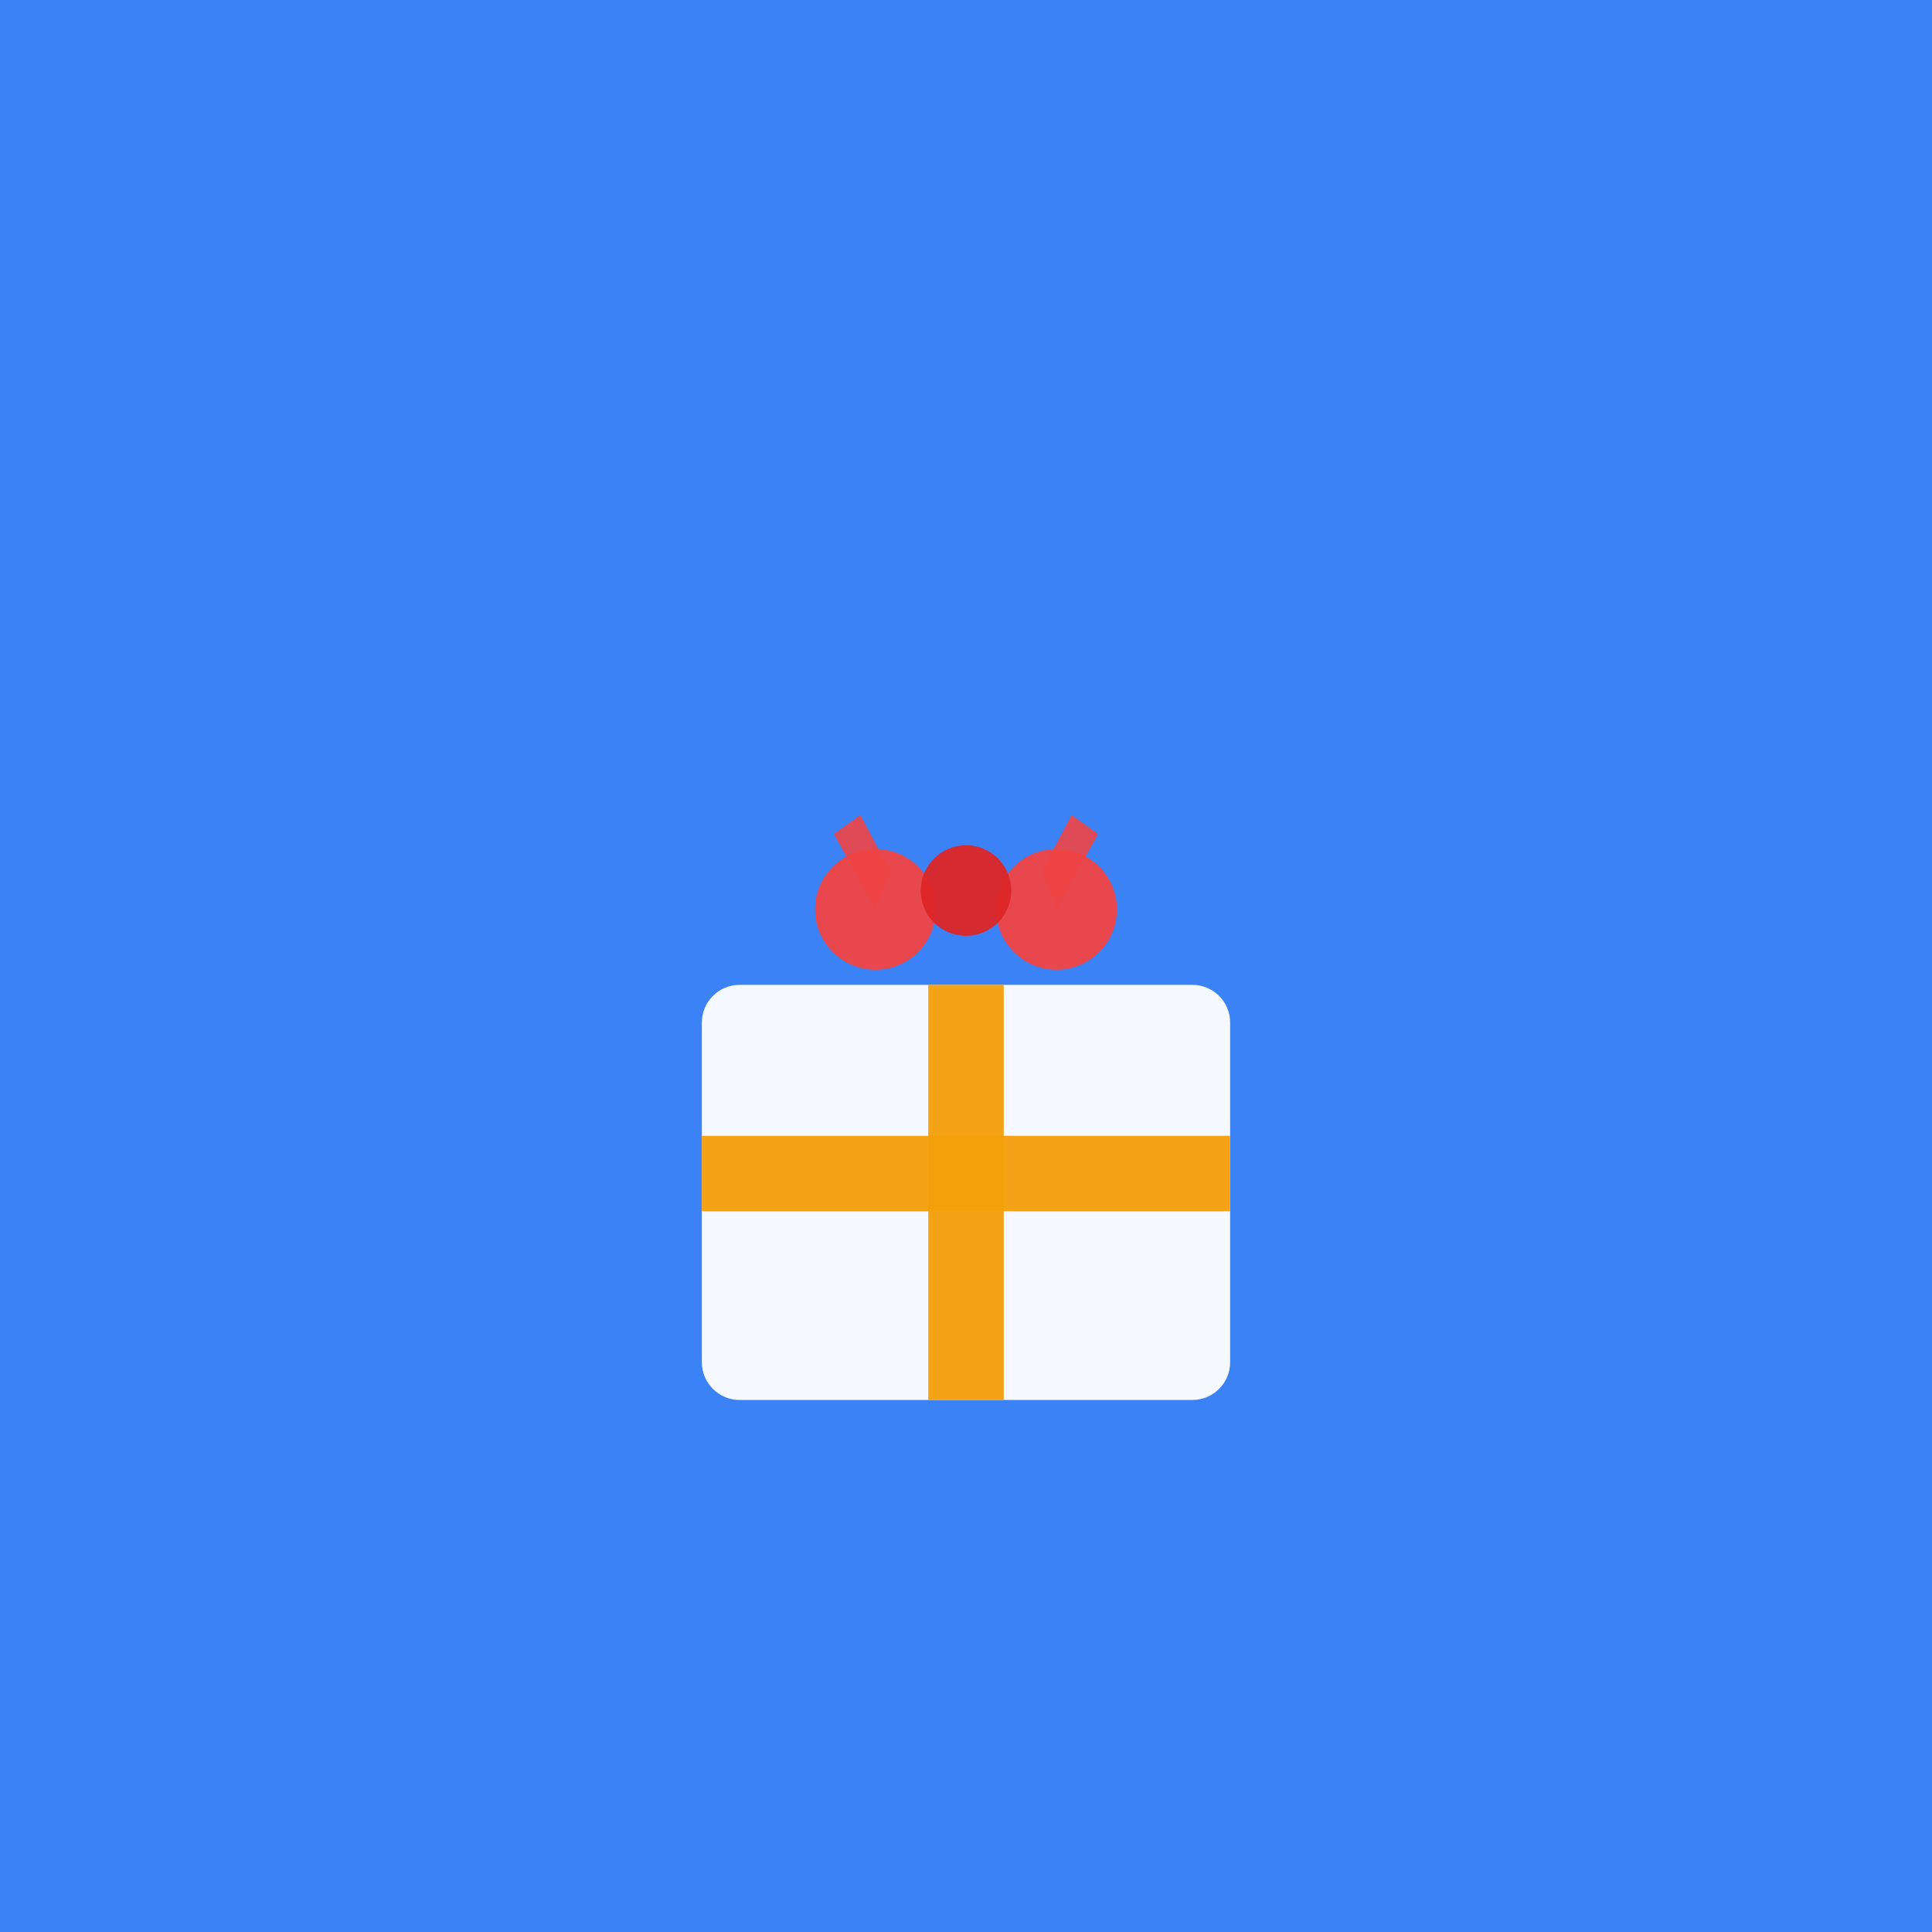
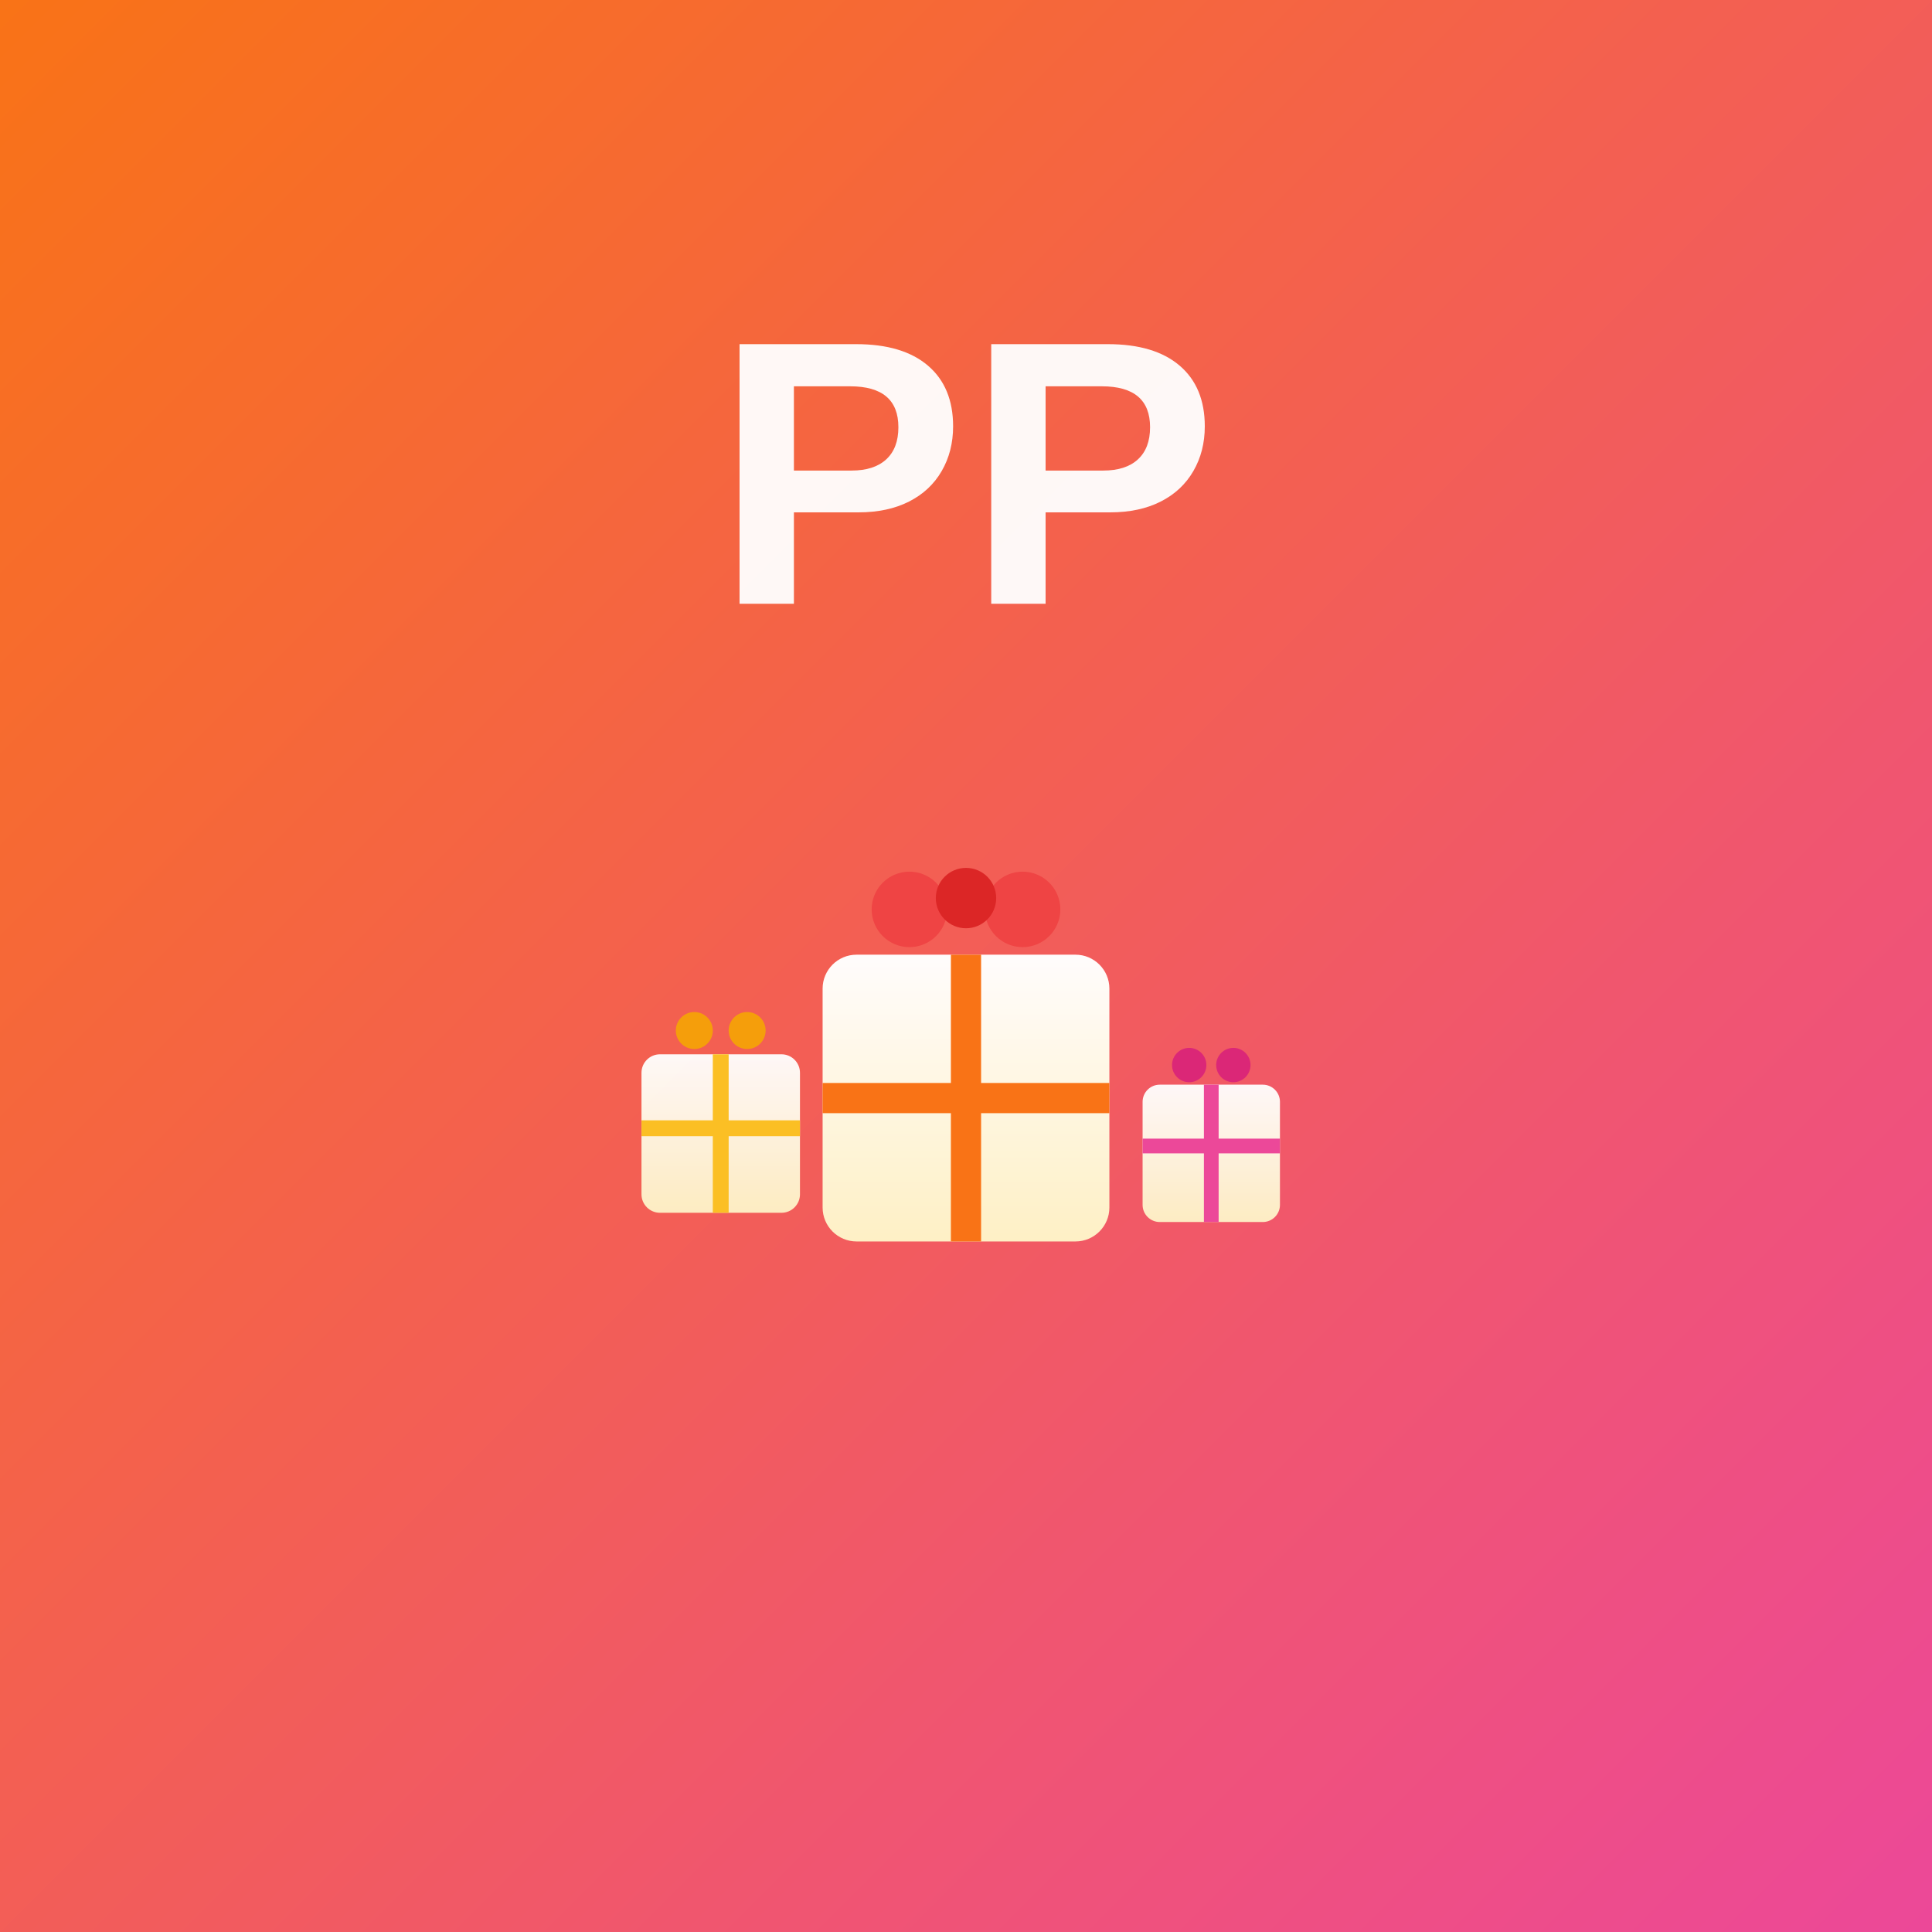
<svg xmlns="http://www.w3.org/2000/svg" width="512" height="512" viewBox="0 0 512 512">
-   <rect width="512" height="512" fill="#3b82f6" />
-   <g transform="translate(256, 256)">
-     <rect x="-70" y="5" width="140" height="110" rx="10" fill="white" opacity="0.95" />
-     <rect x="-10" y="5" width="20" height="110" fill="#f59e0b" opacity="0.95" />
-     <rect x="-70" y="45" width="140" height="20" fill="#f59e0b" opacity="0.95" />
-     <circle cx="-24" cy="-15" r="16" fill="#ef4444" opacity="0.95" />
-     <circle cx="24" cy="-15" r="16" fill="#ef4444" opacity="0.95" />
-     <circle cx="0" cy="-20" r="12" fill="#dc2626" opacity="0.95" />
-     <path d="M -24 -15 L -35 -35 L -28 -40 L -20 -25 Z" fill="#ef4444" opacity="0.9" />
-     <path d="M 24 -15 L 35 -35 L 28 -40 L 20 -25 Z" fill="#ef4444" opacity="0.9" />
+   <defs>
+     <linearGradient id="maskBg" x1="0%" y1="0%" x2="100%" y2="100%">
+       <stop offset="0%" style="stop-color:#f97316;stop-opacity:1" />
+       <stop offset="100%" style="stop-color:#ec4899;stop-opacity:1" />
+     </linearGradient>
+     <linearGradient id="maskGift" x1="0%" y1="0%" x2="0%" y2="100%">
+       <stop offset="0%" style="stop-color:#ffffff;stop-opacity:1" />
+       <stop offset="100%" style="stop-color:#fef3c7;stop-opacity:1" />
+     </linearGradient>
+   </defs>
+   <rect width="512" height="512" fill="url(#maskBg)" />
+   <g transform="translate(256, 300)">
+     <g transform="translate(-65, -15) scale(0.7)">
+       <rect x="-30" y="-8" width="60" height="60" rx="7" fill="url(#maskGift)" opacity="0.95" />
+       <rect x="-3" y="-8" width="6" height="60" fill="#fbbf24" />
+       <rect x="-30" y="17" width="60" height="6" fill="#fbbf24" />
+       <circle cx="-10" cy="-17" r="7" fill="#f59e0b" />
+       <circle cx="10" cy="-17" r="7" fill="#f59e0b" />
+     </g>
+     <g transform="translate(0, -35)">
+       <rect x="-38" y="-12" width="76" height="76" rx="9" fill="url(#maskGift)" opacity="0.98" />
+       <rect x="-4" y="-12" width="8" height="76" fill="#f97316" />
+       <rect x="-38" y="22" width="76" height="8" fill="#f97316" />
+       <circle cx="-15" cy="-24" r="10" fill="#ef4444" />
+       <circle cx="15" cy="-24" r="10" fill="#ef4444" />
+       <circle cx="0" cy="-27" r="8" fill="#dc2626" />
+     </g>
+     <g transform="translate(65, -8) scale(0.65)">
+       <rect x="-28" y="-7" width="56" height="56" rx="7" fill="url(#maskGift)" opacity="0.95" />
+       <rect x="-3" y="-7" width="6" height="56" fill="#ec4899" />
+       <rect x="-28" y="15" width="56" height="6" fill="#ec4899" />
+       <circle cx="-9" cy="-15" r="7" fill="#db2777" />
+       <circle cx="9" cy="-15" r="7" fill="#db2777" />
+     </g>
+   </g>
+   <g transform="translate(256, 160)">
+     <text x="0" y="0" font-family="Arial, sans-serif" font-weight="bold" font-size="100" fill="white" text-anchor="middle" opacity="0.95">PP</text>
  </g>
</svg>
